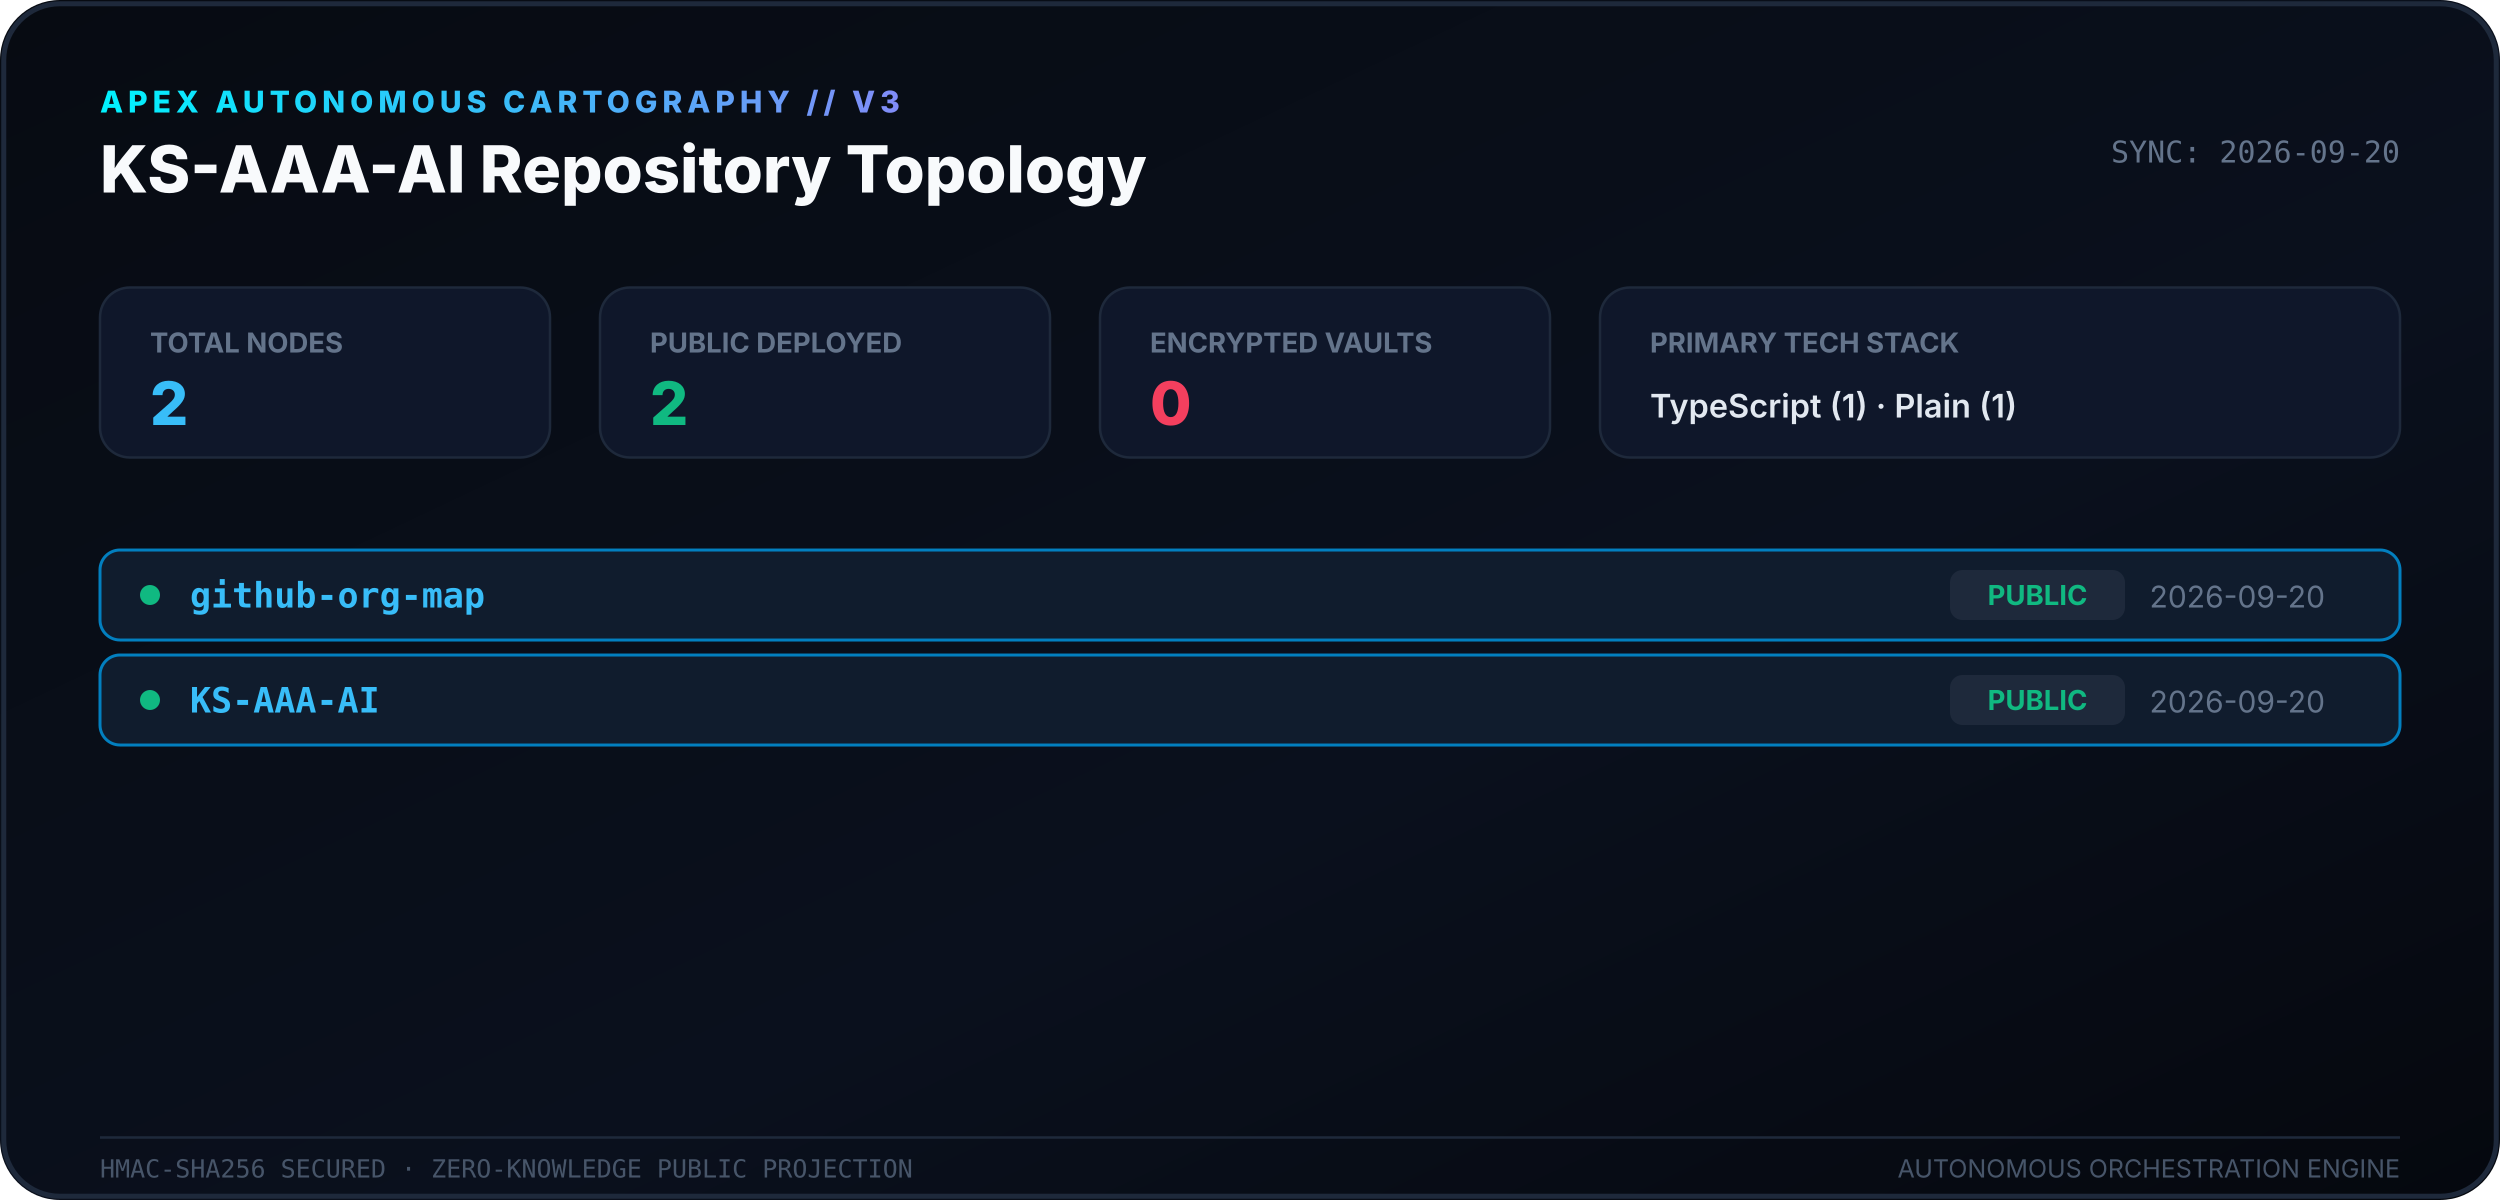
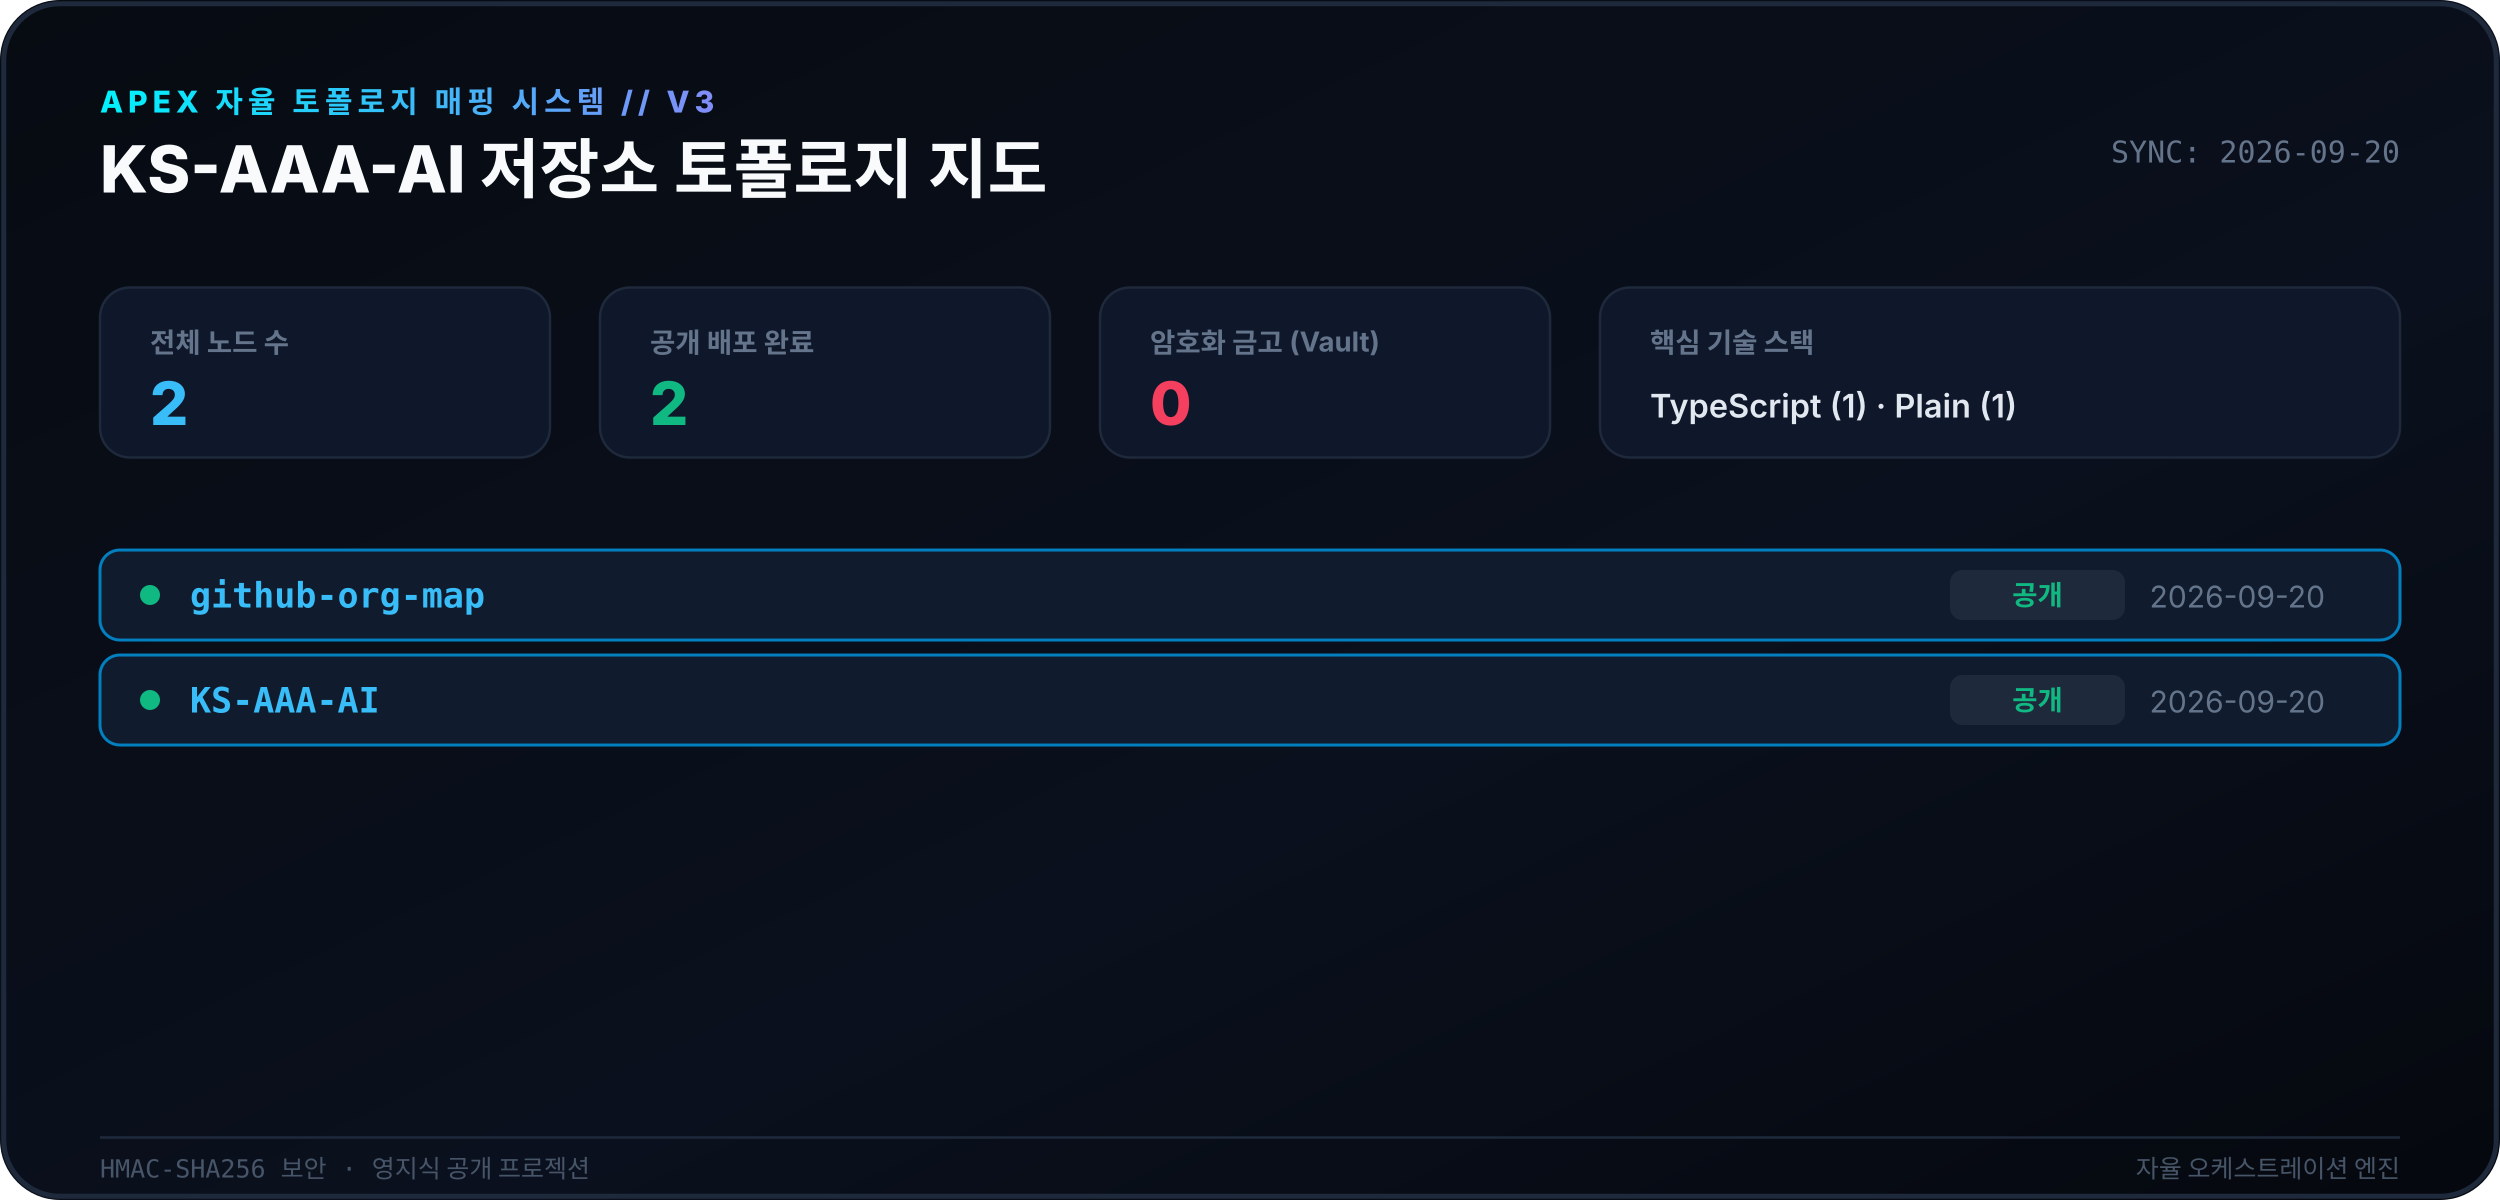
<svg xmlns="http://www.w3.org/2000/svg" viewBox="0 0 1000 480" width="100%" height="100%">
  <defs>
    <linearGradient id="apexBg" x1="0%" y1="0%" x2="100%" y2="100%">
      <stop offset="0%" stop-color="#070B12" />
      <stop offset="60%" stop-color="#0A101D" />
      <stop offset="100%" stop-color="#05080E" />
    </linearGradient>
    <linearGradient id="neonAccent" x1="0%" y1="0%" x2="100%" y2="0%">
      <stop offset="0%" stop-color="#00F2FE" />
      <stop offset="50%" stop-color="#38BDF8" />
      <stop offset="100%" stop-color="#818CF8" />
    </linearGradient>
  </defs>
  <rect width="1000" height="480" rx="24" fill="url(#apexBg)" />
  <rect x="1.5" y="1.5" width="997" height="477" rx="22.5" fill="none" stroke="#1E293B" stroke-width="2" />
  <g transform="translate(40, 45)">
-     <text x="0" y="0" fill="url(#neonAccent)" font-family="system-ui, -apple-system, sans-serif" font-size="12" font-weight="800" letter-spacing="2">APEX AUTONOMOUS CARTOGRAPHY // V3</text>
-     <text x="0" y="32" fill="#F8FAFC" font-family="system-ui, -apple-system, sans-serif" font-size="26" font-weight="800">KS-AAA-AI Repository Topology</text>
+     <text x="0" y="0" fill="url(#neonAccent)" font-family="system-ui, -apple-system, sans-serif" font-size="12" font-weight="800" letter-spacing="2">APEX 자율 토폴로지 매핑 시스템 // V3</text>
+     <text x="0" y="32" fill="#F8FAFC" font-family="system-ui, -apple-system, sans-serif" font-size="26" font-weight="800">KS-AAA-AI 저장소 토폴로지 지도</text>
    <text x="920" y="20" fill="#64748B" font-family="Consolas, monospace" font-size="12" text-anchor="end">SYNC: 2026-09-20</text>
  </g>
  <g transform="translate(40, 115)">
    <rect x="0" y="0" width="180" height="68" rx="12" fill="#0F172A" stroke="#1E293B" />
-     <text x="20" y="26" fill="#64748B" font-family="system-ui, -apple-system, sans-serif" font-size="11" font-weight="700">TOTAL NODES</text>
+     <text x="20" y="26" fill="#64748B" font-family="system-ui, -apple-system, sans-serif" font-size="11" font-weight="700">전체 노드 수</text>
    <text x="20" y="55" fill="#38BDF8" font-family="system-ui, -apple-system, sans-serif" font-size="24" font-weight="800">2</text>
    <rect x="200" y="0" width="180" height="68" rx="12" fill="#0F172A" stroke="#1E293B" />
-     <text x="220" y="26" fill="#64748B" font-family="system-ui, -apple-system, sans-serif" font-size="11" font-weight="700">PUBLIC DEPLOYED</text>
+     <text x="220" y="26" fill="#64748B" font-family="system-ui, -apple-system, sans-serif" font-size="11" font-weight="700">공개 배포 완료</text>
    <text x="220" y="55" fill="#10B981" font-family="system-ui, -apple-system, sans-serif" font-size="24" font-weight="800">2</text>
    <rect x="400" y="0" width="180" height="68" rx="12" fill="#0F172A" stroke="#1E293B" />
-     <text x="420" y="26" fill="#64748B" font-family="system-ui, -apple-system, sans-serif" font-size="11" font-weight="700">ENCRYPTED VAULTS</text>
+     <text x="420" y="26" fill="#64748B" font-family="system-ui, -apple-system, sans-serif" font-size="11" font-weight="700">암호화 금고 (Vault)</text>
    <text x="420" y="55" fill="#F43F5E" font-family="system-ui, -apple-system, sans-serif" font-size="24" font-weight="800">0</text>
    <rect x="600" y="0" width="320" height="68" rx="12" fill="#0F172A" stroke="#1E293B" />
-     <text x="620" y="26" fill="#64748B" font-family="system-ui, -apple-system, sans-serif" font-size="11" font-weight="700">PRIMARY TECH STACK</text>
+     <text x="620" y="26" fill="#64748B" font-family="system-ui, -apple-system, sans-serif" font-size="11" font-weight="700">핵심 기술 스택</text>
    <text x="620" y="52" fill="#E2E8F0" font-family="system-ui, -apple-system, sans-serif" font-size="13" font-weight="600">TypeScript (1)  ·  Plain (1)</text>
  </g>
  <g transform="translate(40, 220)">
    <rect width="920" height="36" rx="8" fill="#111C2E" stroke="#0284C7" stroke-width="1.2" opacity="0.95" />
    <circle cx="20" cy="18" r="4" fill="#10B981" />
    <text x="36" y="23" fill="#38BDF8" font-family="Consolas, Monaco, monospace" font-size="14" font-weight="600">github-org-map</text>
    <rect x="740" y="8" width="70" height="20" rx="5" fill="#1E293B" />
-     <text x="775" y="22" fill="#10B981" font-family="system-ui, -apple-system, sans-serif" font-size="11" font-weight="700" text-anchor="middle">PUBLIC</text>
+     <text x="775" y="22" fill="#10B981" font-family="system-ui, -apple-system, sans-serif" font-size="11" font-weight="700" text-anchor="middle">공개</text>
    <text x="890" y="23" fill="#64748B" font-family="system-ui, -apple-system, sans-serif" font-size="12" text-anchor="end">2026-09-20</text>
  </g>
  <g transform="translate(40, 262)">
    <rect width="920" height="36" rx="8" fill="#111C2E" stroke="#0284C7" stroke-width="1.2" opacity="0.95" />
    <circle cx="20" cy="18" r="4" fill="#10B981" />
    <text x="36" y="23" fill="#38BDF8" font-family="Consolas, Monaco, monospace" font-size="14" font-weight="600">KS-AAA-AI</text>
    <rect x="740" y="8" width="70" height="20" rx="5" fill="#1E293B" />
-     <text x="775" y="22" fill="#10B981" font-family="system-ui, -apple-system, sans-serif" font-size="11" font-weight="700" text-anchor="middle">PUBLIC</text>
+     <text x="775" y="22" fill="#10B981" font-family="system-ui, -apple-system, sans-serif" font-size="11" font-weight="700" text-anchor="middle">공개</text>
    <text x="890" y="23" fill="#64748B" font-family="system-ui, -apple-system, sans-serif" font-size="12" text-anchor="end">2026-09-20</text>
  </g>
  <g transform="translate(40, 455)">
    <line x1="0" y1="0" x2="920" y2="0" stroke="#1E293B" stroke-width="1" />
-     <text x="0" y="16" fill="#475569" font-family="Consolas, monospace" font-size="10">HMAC-SHA256 SECURED · ZERO-KNOWLEDGE PUBLIC PROJECTION</text>
-     <text x="920" y="16" fill="#475569" font-family="system-ui, -apple-system, sans-serif" font-size="10" text-anchor="end">AUTONOMOUS ORCHESTRATION ENGINE</text>
+     <text x="0" y="16" fill="#475569" font-family="Consolas, monospace" font-size="10">HMAC-SHA256 보안 · 영지식 공개 프로젝션</text>
+     <text x="920" y="16" fill="#475569" font-family="system-ui, -apple-system, sans-serif" font-size="10" text-anchor="end">자율 오케스트레이션 엔진</text>
  </g>
</svg>
